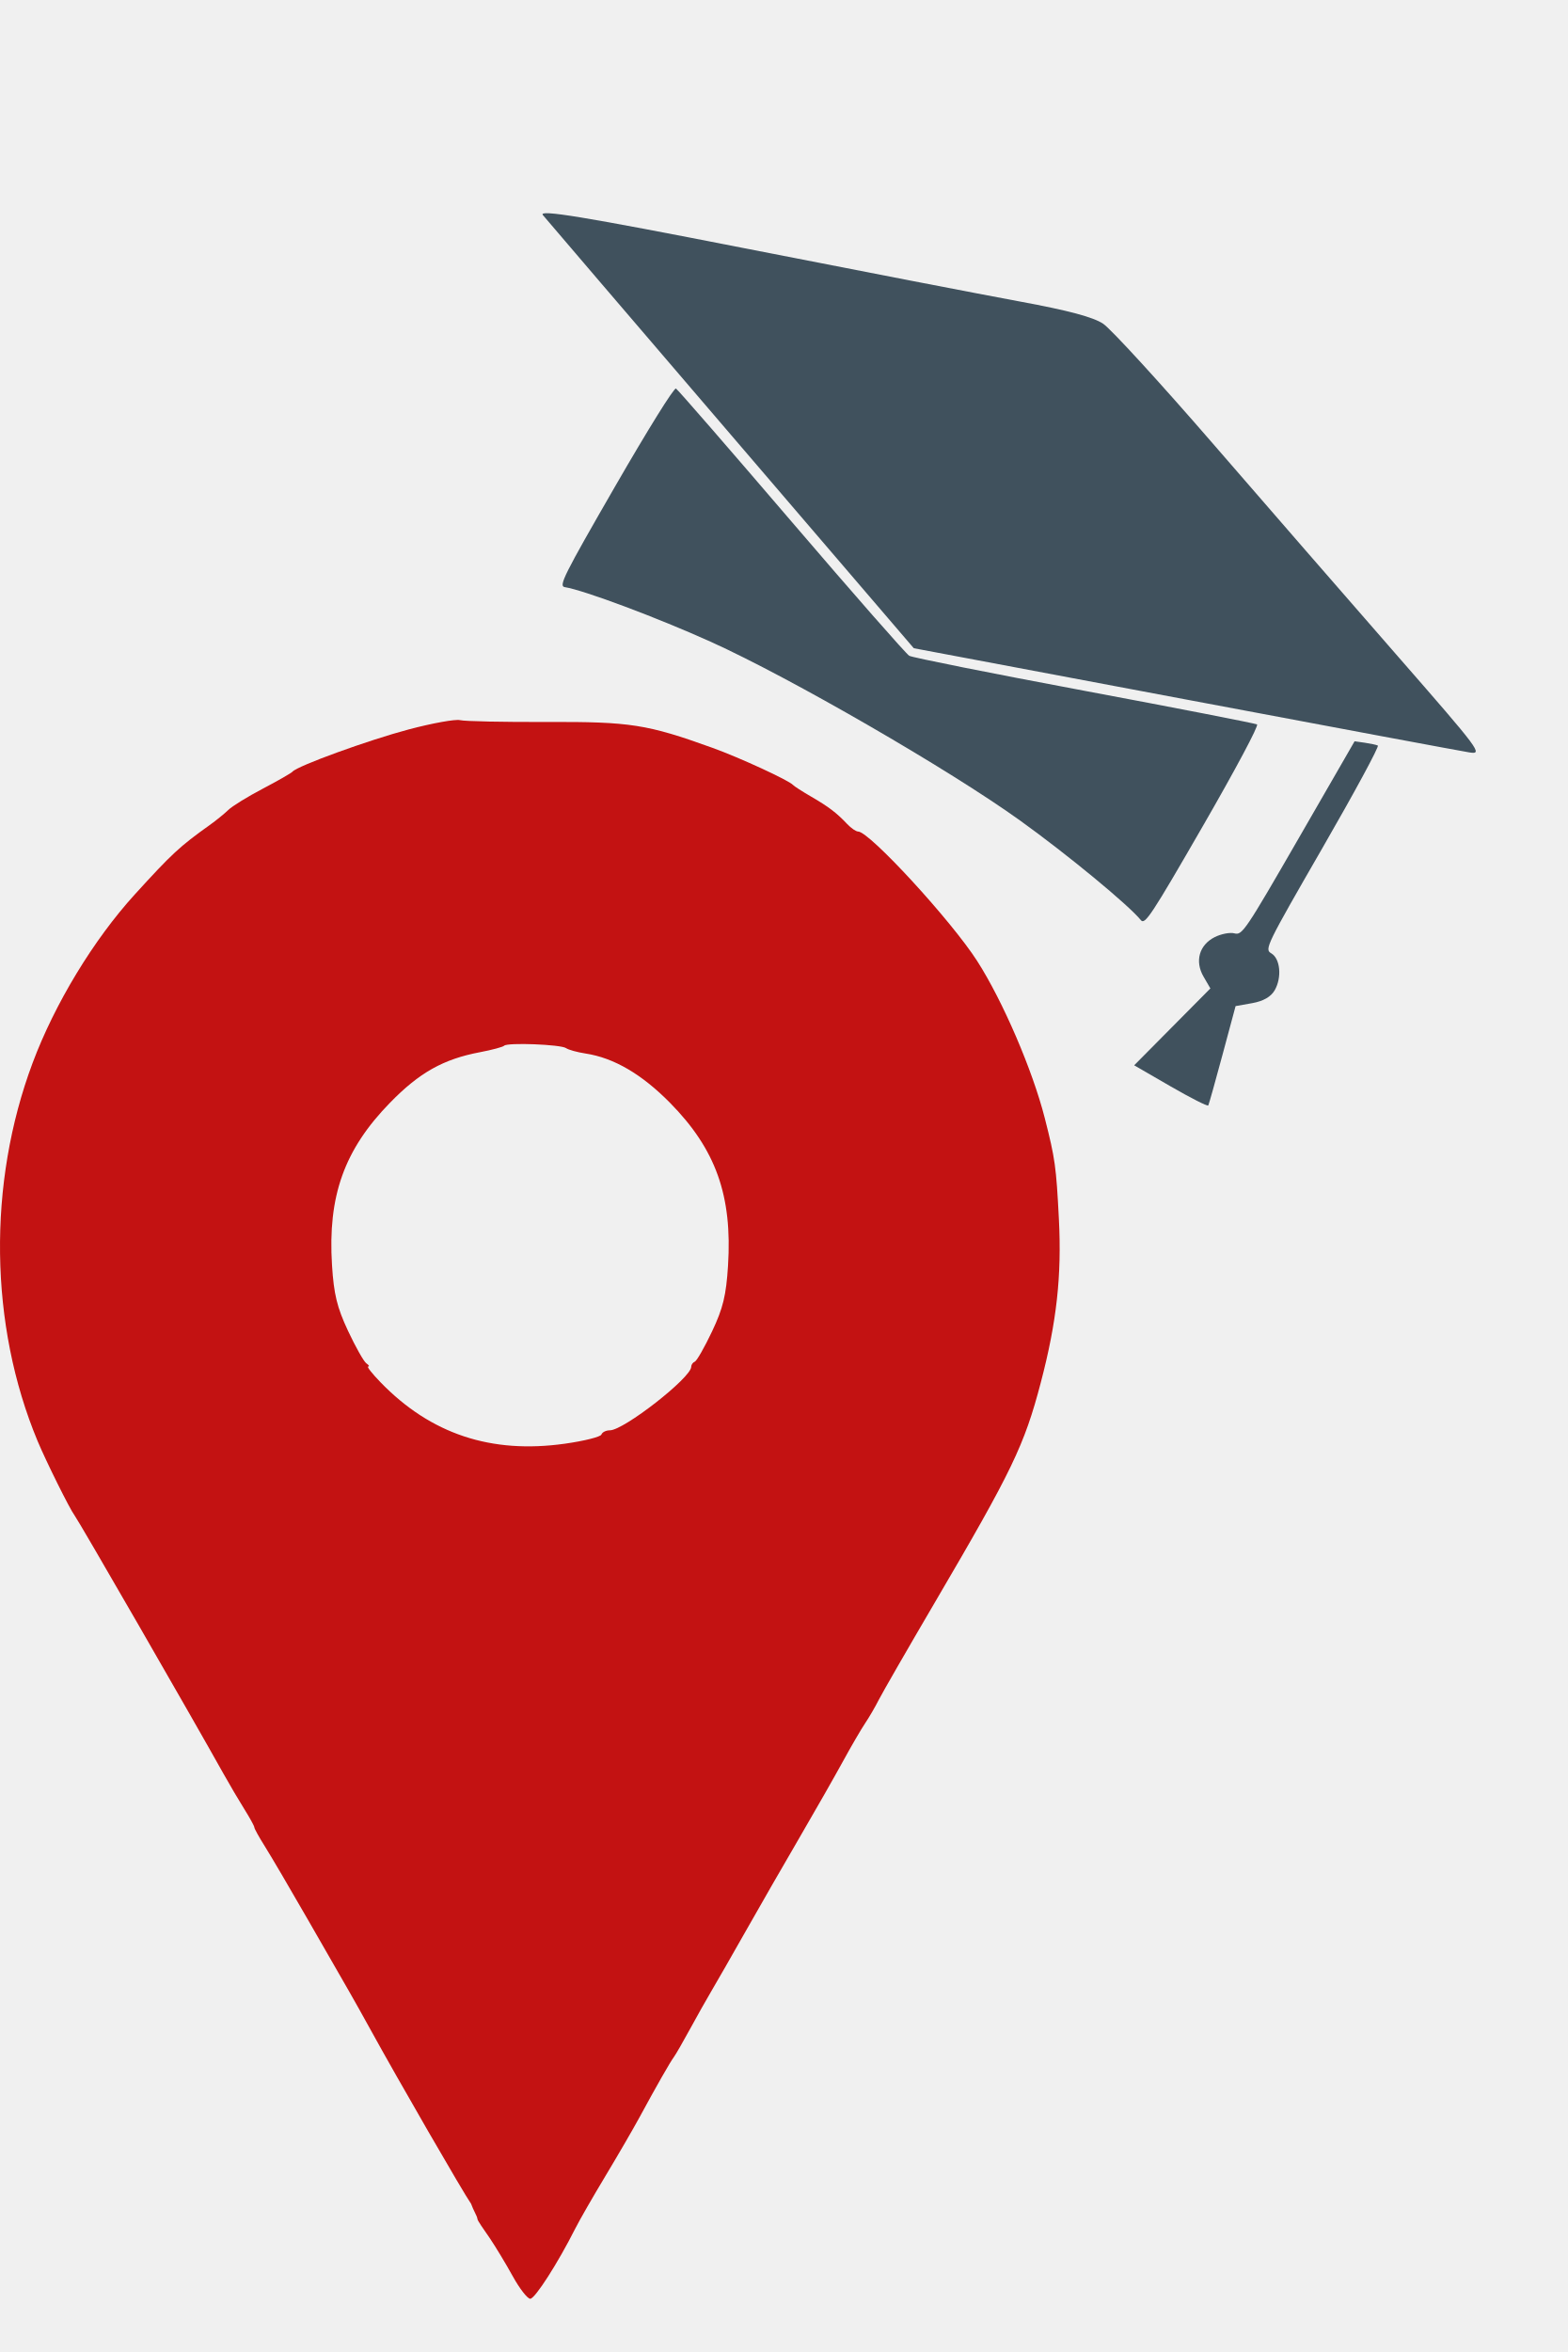
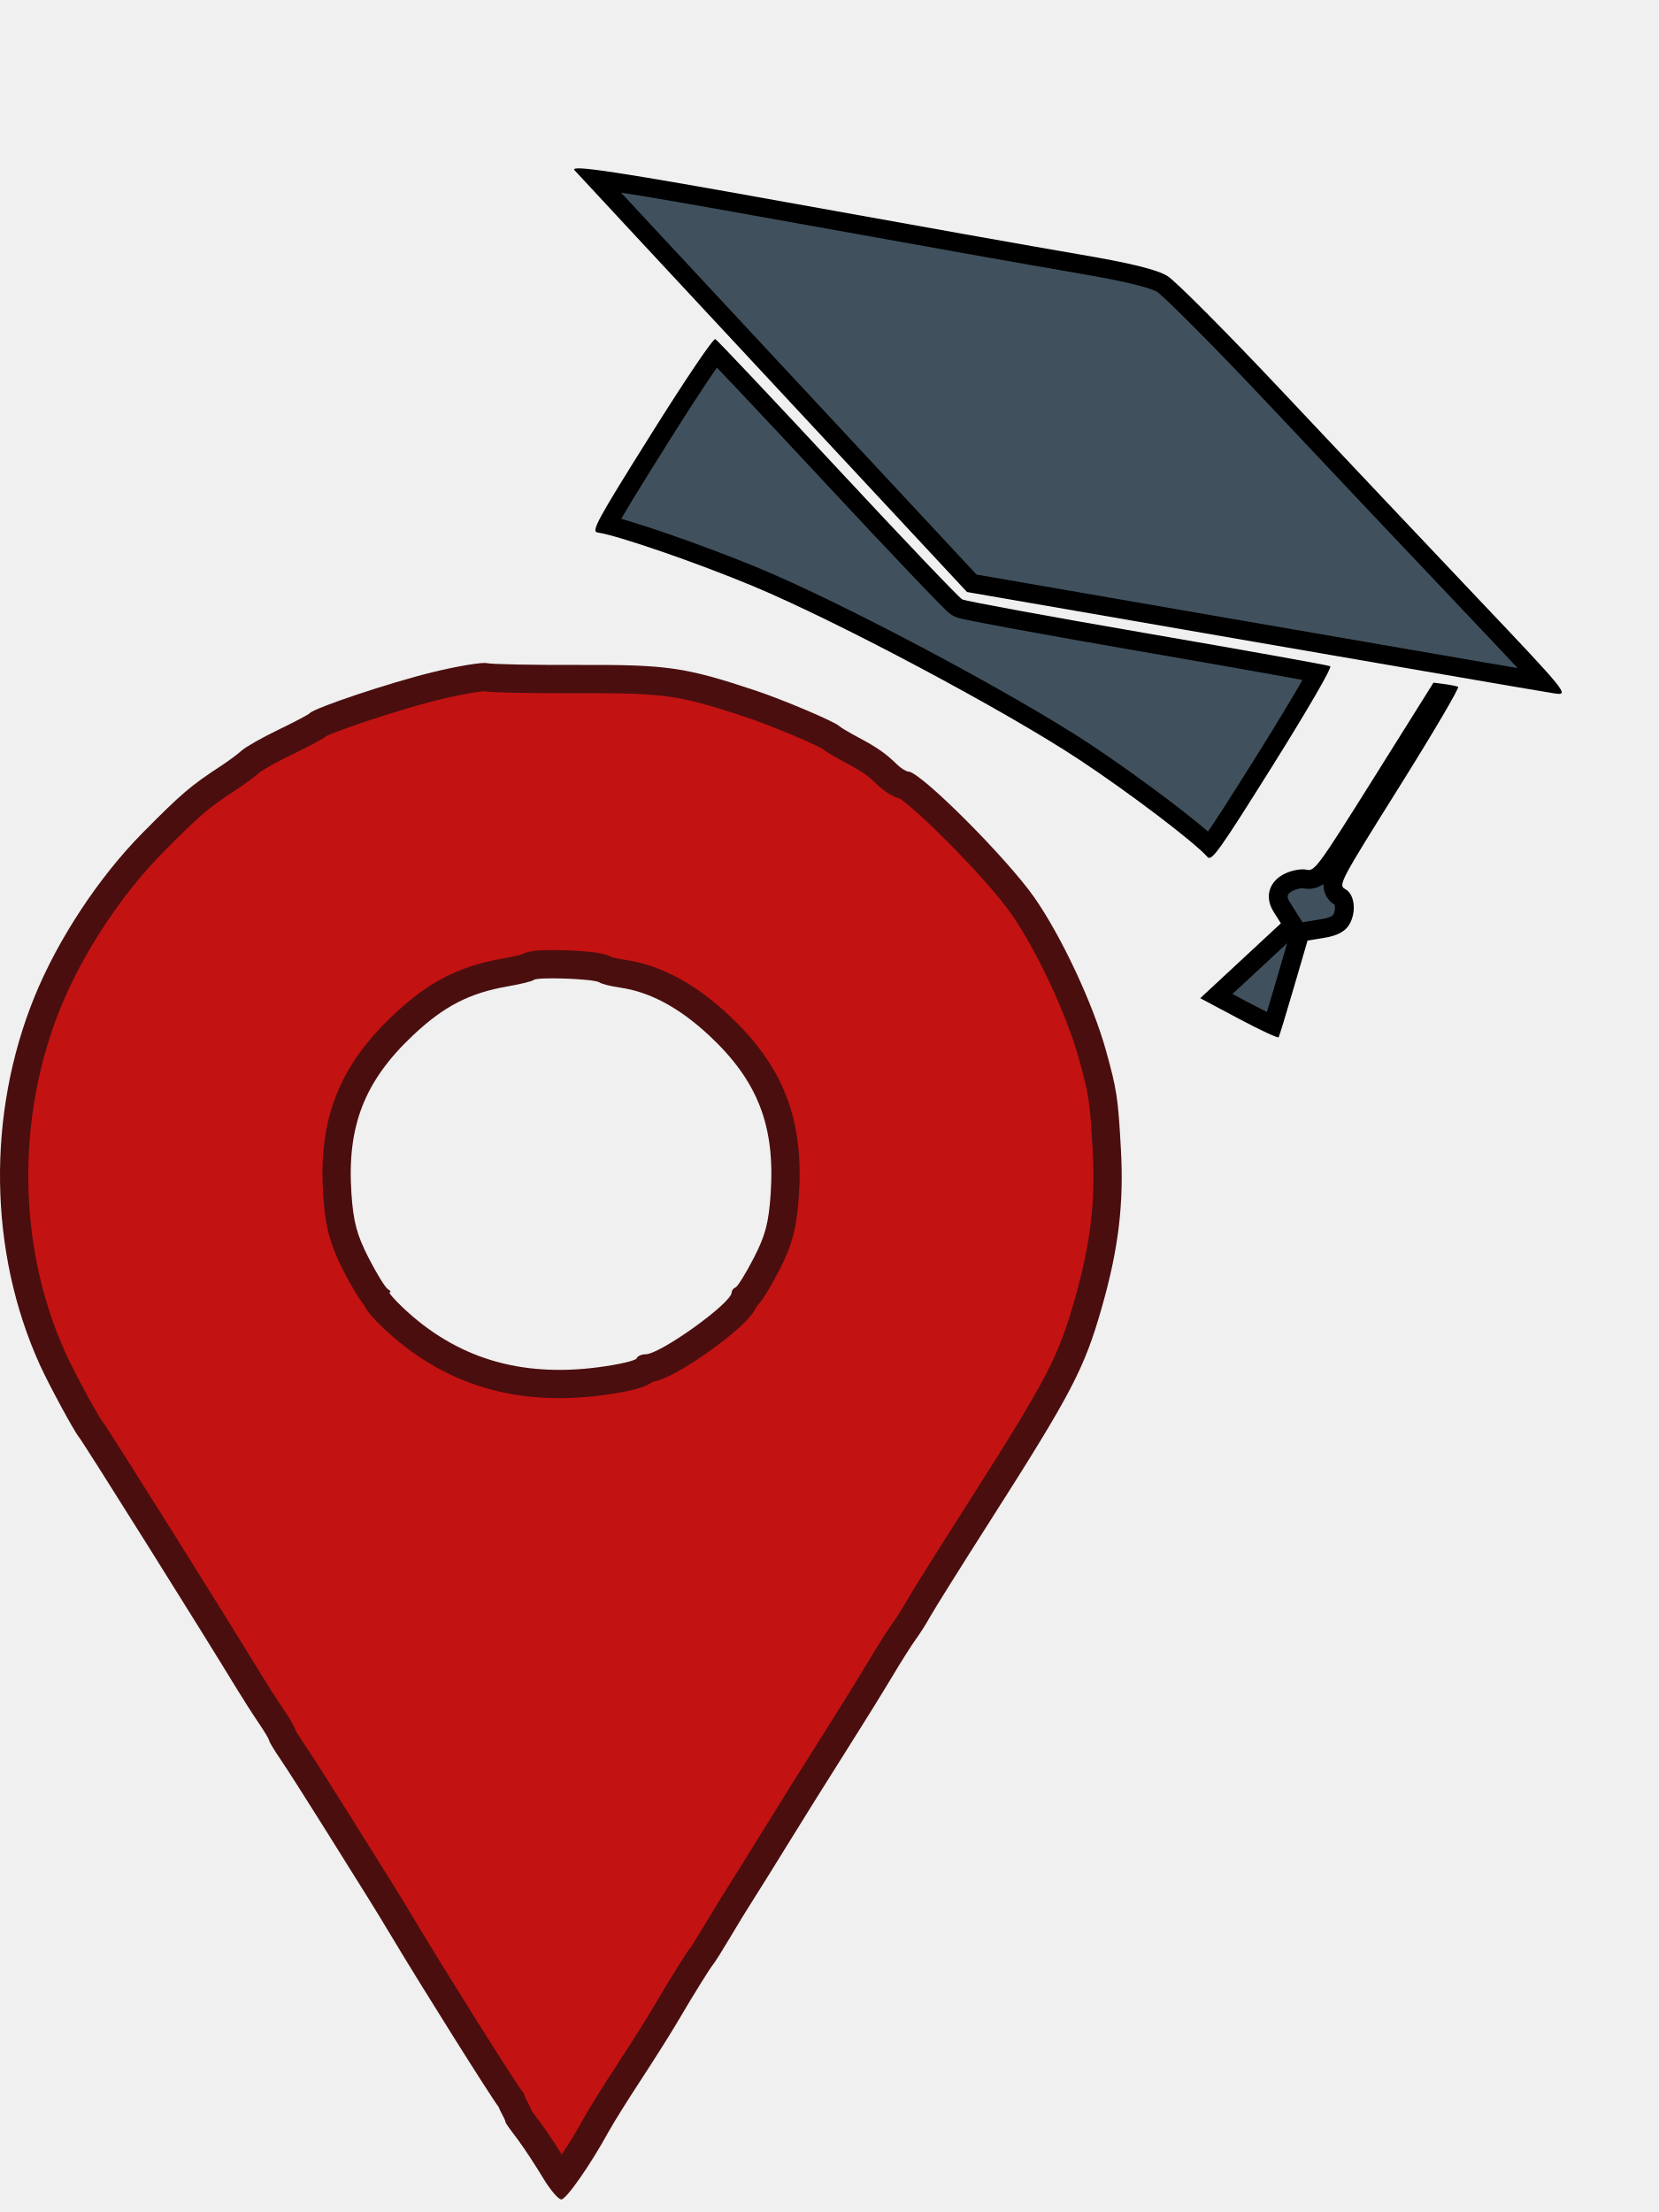
- <svg xmlns="http://www.w3.org/2000/svg" width="40" height="60" viewBox="0 0 162 232" fill="none">
-   <path fill-rule="evenodd" clip-rule="evenodd" d="M105.446 25.662C101.547 24.942 88.702 22.457 76.902 20.141C60.253 16.873 55.593 16.107 56.1 16.721C56.459 17.157 65.229 27.405 75.591 39.493L94.428 61.472L122.381 66.736C137.755 69.631 151.006 72.105 151.828 72.235C153.277 72.463 153.049 72.158 144.263 62.098C139.28 56.393 130.761 46.595 125.331 40.325C119.901 34.055 114.8 28.485 113.997 27.948C112.974 27.264 110.409 26.578 105.446 25.662ZM141.032 71.236L139.979 71.087L134.191 81.124C128.69 90.662 128.361 91.149 127.572 90.933C127.116 90.808 126.193 90.983 125.521 91.322C123.922 92.13 123.447 93.811 124.369 95.4L125.077 96.621L121.139 100.592L117.202 104.564L120.97 106.742C123.043 107.94 124.793 108.826 124.859 108.711C124.925 108.596 125.587 106.24 126.33 103.474L127.682 98.447L129.407 98.14C130.544 97.938 131.333 97.485 131.722 96.812C132.486 95.487 132.304 93.534 131.365 92.992C130.653 92.58 130.833 92.211 136.654 82.116C139.969 76.369 142.547 71.604 142.382 71.527C142.218 71.449 141.61 71.319 141.032 71.236ZM63.569 44.743C58.263 53.944 57.706 55.056 58.356 55.159C60.337 55.473 67.96 58.327 73.474 60.819C81.689 64.531 98.123 74.029 105.441 79.295C110.354 82.829 116.635 88.011 117.897 89.57C118.311 90.082 118.994 89.045 124.301 79.844C127.706 73.939 130.094 69.459 129.897 69.345C129.708 69.236 121.674 67.67 112.044 65.866C102.414 64.062 94.275 62.436 93.959 62.253C93.641 62.07 88.166 55.827 81.79 48.381C75.415 40.934 70.043 34.752 69.854 34.642C69.657 34.528 66.975 38.839 63.569 44.743Z" fill="#40515D" />
-   <path fill-rule="evenodd" clip-rule="evenodd" d="M42.227 69.864C38.061 70.969 30.713 73.64 30.228 74.224C30.107 74.369 28.726 75.161 27.16 75.983C25.593 76.805 23.99 77.792 23.598 78.177C23.205 78.561 22.33 79.27 21.653 79.753C18.576 81.947 17.762 82.7 13.935 86.904C9.665 91.594 5.662 98.194 3.368 104.323C-1.297 116.792 -1.106 131.404 3.88 143.372C4.747 145.452 7.228 150.447 7.695 151.05C8.127 151.609 19.764 171.789 23.128 177.814C23.735 178.9 24.692 180.525 25.257 181.425C25.821 182.325 26.283 183.168 26.283 183.298C26.283 183.429 26.775 184.315 27.376 185.268C27.977 186.221 29.974 189.623 31.814 192.828C33.654 196.033 35.558 199.346 36.045 200.19C36.532 201.035 37.528 202.812 38.257 204.139C41.115 209.341 47.903 221.093 48.685 222.196C48.885 222.789 49.328 223.512 49.328 223.721C49.328 223.929 50.004 224.842 50.604 225.726C51.204 226.611 52.275 228.384 52.983 229.667C53.691 230.95 54.507 232 54.795 232C55.284 232 57.652 228.307 59.438 224.761C59.863 223.916 61.269 221.467 62.563 219.318C63.857 217.169 65.46 214.405 66.126 213.176C67.811 210.064 69.269 207.51 69.658 206.991C69.838 206.75 70.577 205.466 71.3 204.139C72.023 202.812 73.025 201.035 73.525 200.19C74.026 199.346 75.609 196.582 77.044 194.048C78.478 191.514 80.975 187.17 82.594 184.395C84.212 181.62 86.238 178.066 87.096 176.498C87.954 174.929 88.988 173.152 89.395 172.549C89.802 171.946 90.435 170.86 90.801 170.136C91.167 169.412 93.811 164.821 96.677 159.934C104.607 146.411 105.847 143.836 107.553 137.338C109.194 131.089 109.723 126.317 109.424 120.477C109.143 115.001 109.034 114.221 107.966 110.027C106.704 105.067 103.631 97.925 100.982 93.793C98.302 89.611 89.843 80.411 88.678 80.411C88.458 80.411 87.951 80.065 87.553 79.643C86.458 78.482 85.629 77.852 83.816 76.8C82.908 76.274 82.066 75.733 81.946 75.598C81.517 75.119 76.421 72.77 73.618 71.761C66.87 69.329 65.128 69.058 56.525 69.091C52.065 69.109 48.022 69.024 47.54 68.904C47.058 68.784 44.667 69.216 42.227 69.864ZM58.497 102.789C58.738 102.962 59.65 103.214 60.523 103.348C63.436 103.795 66.317 105.478 69.237 108.439C73.978 113.248 75.685 118.036 75.232 125.258C75.039 128.34 74.718 129.661 73.581 132.059C72.805 133.696 72.003 135.101 71.799 135.182C71.594 135.262 71.427 135.502 71.427 135.716C71.427 136.836 64.458 142.275 63.023 142.275C62.623 142.275 62.23 142.471 62.15 142.709C62.069 142.949 60.377 143.374 58.388 143.655C50.748 144.736 44.511 142.662 39.325 137.315C38.46 136.423 37.883 135.691 38.044 135.687C38.205 135.683 38.122 135.535 37.861 135.358C37.6 135.181 36.747 133.671 35.965 132.003C34.828 129.576 34.497 128.217 34.308 125.202C33.861 118.065 35.573 113.276 40.308 108.424C43.342 105.315 45.812 103.928 49.59 103.211C50.837 102.975 51.965 102.672 52.099 102.538C52.444 102.193 57.971 102.409 58.497 102.789Z" fill="#C31212" />
+ <svg xmlns="http://www.w3.org/2000/svg" width="30" height="40" viewBox="0 0 176 232" fill="none">
+   <mask id="path-1-inside-1_972_53" fill="white">
+     <path fill-rule="evenodd" clip-rule="evenodd" d="M114.559 25.662C110.323 24.942 96.368 22.457 83.548 20.141C65.461 16.873 60.398 16.107 60.948 16.722C61.338 17.158 70.867 27.405 82.123 39.493L102.589 61.472L132.957 66.736C149.66 69.631 164.056 72.105 164.948 72.235C166.523 72.463 166.275 72.158 156.73 62.098C151.317 56.393 142.061 46.596 136.162 40.325C130.262 34.055 124.721 28.485 123.848 27.948C122.737 27.265 119.951 26.579 114.559 25.662ZM153.219 71.236L152.076 71.087L145.787 81.124C139.811 90.662 139.453 91.149 138.597 90.933C138.102 90.808 137.098 90.983 136.368 91.322C134.631 92.13 134.115 93.811 135.116 95.4L135.886 96.621L131.608 100.592L127.33 104.564L131.424 106.742C133.676 107.94 135.577 108.826 135.649 108.711C135.721 108.596 136.44 106.24 137.248 103.474L138.716 98.447L140.59 98.14C141.825 97.938 142.683 97.485 143.105 96.812C143.935 95.487 143.737 93.534 142.718 92.992C141.944 92.58 142.139 92.211 148.464 82.116C152.065 76.369 154.865 71.604 154.687 71.527C154.508 71.449 153.848 71.319 153.219 71.236ZM69.063 44.743C63.298 53.944 62.694 55.056 63.4 55.159C65.551 55.473 73.833 58.327 79.824 60.819C88.749 64.531 106.603 74.029 114.554 79.295C119.891 82.829 126.714 88.011 128.085 89.57C128.535 90.082 129.277 89.045 135.043 79.844C138.742 73.939 141.337 69.459 141.123 69.345C140.917 69.236 132.189 67.67 121.726 65.866C111.264 64.062 102.423 62.436 102.078 62.253C101.734 62.07 95.785 55.827 88.859 48.381C81.932 40.934 76.096 34.752 75.89 34.642C75.676 34.529 72.763 38.839 69.063 44.743Z" />
+   </mask>
+   <path fill-rule="evenodd" clip-rule="evenodd" d="M114.559 25.662C110.323 24.942 96.368 22.457 83.548 20.141C65.461 16.873 60.398 16.107 60.948 16.722C61.338 17.158 70.867 27.405 82.123 39.493L102.589 61.472L132.957 66.736C149.66 69.631 164.056 72.105 164.948 72.235C166.523 72.463 166.275 72.158 156.73 62.098C151.317 56.393 142.061 46.596 136.162 40.325C130.262 34.055 124.721 28.485 123.848 27.948C122.737 27.265 119.951 26.579 114.559 25.662ZM153.219 71.236L152.076 71.087L145.787 81.124C139.811 90.662 139.453 91.149 138.597 90.933C138.102 90.808 137.098 90.983 136.368 91.322C134.631 92.13 134.115 93.811 135.116 95.4L135.886 96.621L131.608 100.592L127.33 104.564L131.424 106.742C133.676 107.94 135.577 108.826 135.649 108.711C135.721 108.596 136.44 106.24 137.248 103.474L138.716 98.447L140.59 98.14C141.825 97.938 142.683 97.485 143.105 96.812C143.935 95.487 143.737 93.534 142.718 92.992C141.944 92.58 142.139 92.211 148.464 82.116C152.065 76.369 154.865 71.604 154.687 71.527C154.508 71.449 153.848 71.319 153.219 71.236ZM69.063 44.743C63.298 53.944 62.694 55.056 63.4 55.159C65.551 55.473 73.833 58.327 79.824 60.819C88.749 64.531 106.603 74.029 114.554 79.295C119.891 82.829 126.714 88.011 128.085 89.57C128.535 90.082 129.277 89.045 135.043 79.844C138.742 73.939 141.337 69.459 141.123 69.345C140.917 69.236 132.189 67.67 121.726 65.866C111.264 64.062 102.423 62.436 102.078 62.253C101.734 62.07 95.785 55.827 88.859 48.381C81.932 40.934 76.096 34.752 75.89 34.642C75.676 34.529 72.763 38.839 69.063 44.743Z" fill="#40515D" stroke="black" stroke-width="4" mask="url(#path-1-inside-1_972_53)" />
+   <mask id="path-2-inside-2_972_53" fill="white">
+     <path fill-rule="evenodd" clip-rule="evenodd" d="M45.889 69.979C41.362 71.084 33.376 73.752 32.849 74.336C32.718 74.481 31.218 75.272 29.515 76.094C27.812 76.915 26.07 77.902 25.644 78.286C25.218 78.67 24.267 79.379 23.531 79.861C20.186 82.053 19.302 82.806 15.143 87.007C10.503 91.694 6.153 98.288 3.66 104.414C-1.41 116.874 -1.202 131.476 4.216 143.435C5.158 145.514 7.855 150.505 8.362 151.108C8.832 151.667 21.478 171.832 25.134 177.852C25.793 178.938 26.834 180.562 27.447 181.461C28.061 182.361 28.562 183.203 28.562 183.333C28.562 183.463 29.097 184.349 29.75 185.301C30.403 186.253 32.573 189.653 34.573 192.856C36.573 196.058 38.642 199.369 39.171 200.213C39.701 201.057 40.782 202.833 41.575 204.159C44.681 209.357 52.057 221.101 52.907 222.203C53.124 222.795 53.606 223.518 53.606 223.727C53.606 223.935 54.34 224.847 54.993 225.731C55.645 226.615 56.808 228.387 57.578 229.669C58.347 230.951 59.234 232 59.547 232C60.079 232 62.652 228.309 64.592 224.766C65.054 223.922 66.582 221.474 67.989 219.327C69.395 217.18 71.137 214.418 71.861 213.189C73.691 210.08 75.276 207.528 75.698 207.009C75.895 206.768 76.698 205.485 77.484 204.159C78.269 202.833 79.357 201.057 79.902 200.213C80.446 199.369 82.167 196.607 83.725 194.075C85.284 191.543 87.998 187.202 89.757 184.429C91.515 181.656 93.717 178.105 94.649 176.537C95.581 174.97 96.705 173.194 97.148 172.591C97.59 171.988 98.277 170.903 98.675 170.18C99.073 169.456 101.947 164.868 105.061 159.985C113.679 146.472 115.026 143.898 116.88 137.405C118.664 131.16 119.239 126.392 118.914 120.557C118.608 115.084 118.49 114.304 117.329 110.113C115.957 105.157 112.618 98.02 109.74 93.891C106.827 89.712 97.634 80.519 96.368 80.519C96.129 80.519 95.578 80.173 95.146 79.751C93.956 78.591 93.055 77.961 91.085 76.911C90.098 76.384 89.183 75.844 89.052 75.709C88.586 75.23 83.049 72.883 80.003 71.875C72.669 69.445 70.776 69.173 61.427 69.207C56.581 69.224 52.187 69.14 51.663 69.02C51.139 68.9 48.541 69.332 45.889 69.979ZM63.57 102.88C63.832 103.054 64.823 103.305 65.771 103.439C68.937 103.886 72.069 105.568 75.242 108.527C80.394 113.332 82.249 118.117 81.757 125.334C81.546 128.413 81.198 129.734 79.962 132.13C79.119 133.766 78.248 135.17 78.025 135.25C77.803 135.331 77.621 135.571 77.621 135.784C77.621 136.904 70.048 142.339 68.488 142.339C68.054 142.339 67.627 142.534 67.539 142.773C67.452 143.012 65.613 143.437 63.451 143.718C55.149 144.798 48.372 142.725 42.735 137.383C41.795 136.491 41.169 135.759 41.343 135.756C41.518 135.752 41.428 135.604 41.144 135.427C40.861 135.25 39.934 133.74 39.084 132.074C37.849 129.648 37.489 128.291 37.283 125.278C36.797 118.146 38.658 113.36 43.804 108.512C47.1 105.405 49.784 104.019 53.891 103.303C55.245 103.066 56.472 102.764 56.617 102.63C56.992 102.285 62.998 102.501 63.57 102.88Z" />
+   </mask>
+   <path fill-rule="evenodd" clip-rule="evenodd" d="M45.889 69.979C41.362 71.084 33.376 73.752 32.849 74.336C32.718 74.481 31.218 75.272 29.515 76.094C27.812 76.915 26.07 77.902 25.644 78.286C25.218 78.67 24.267 79.379 23.531 79.861C20.186 82.053 19.302 82.806 15.143 87.007C10.503 91.694 6.153 98.288 3.66 104.414C-1.41 116.874 -1.202 131.476 4.216 143.435C5.158 145.514 7.855 150.505 8.362 151.108C8.832 151.667 21.478 171.832 25.134 177.852C25.793 178.938 26.834 180.562 27.447 181.461C28.061 182.361 28.562 183.203 28.562 183.333C28.562 183.463 29.097 184.349 29.75 185.301C30.403 186.253 32.573 189.653 34.573 192.856C36.573 196.058 38.642 199.369 39.171 200.213C39.701 201.057 40.782 202.833 41.575 204.159C44.681 209.357 52.057 221.101 52.907 222.203C53.124 222.795 53.606 223.518 53.606 223.727C53.606 223.935 54.34 224.847 54.993 225.731C55.645 226.615 56.808 228.387 57.578 229.669C58.347 230.951 59.234 232 59.547 232C60.079 232 62.652 228.309 64.592 224.766C65.054 223.922 66.582 221.474 67.989 219.327C69.395 217.18 71.137 214.418 71.861 213.189C73.691 210.08 75.276 207.528 75.698 207.009C75.895 206.768 76.698 205.485 77.484 204.159C78.269 202.833 79.357 201.057 79.902 200.213C80.446 199.369 82.167 196.607 83.725 194.075C85.284 191.543 87.998 187.202 89.757 184.429C91.515 181.656 93.717 178.105 94.649 176.537C95.581 174.97 96.705 173.194 97.148 172.591C97.59 171.988 98.277 170.903 98.675 170.18C99.073 169.456 101.947 164.868 105.061 159.985C113.679 146.472 115.026 143.898 116.88 137.405C118.664 131.16 119.239 126.392 118.914 120.557C118.608 115.084 118.49 114.304 117.329 110.113C115.957 105.157 112.618 98.02 109.74 93.891C106.827 89.712 97.634 80.519 96.368 80.519C96.129 80.519 95.578 80.173 95.146 79.751C93.956 78.591 93.055 77.961 91.085 76.911C90.098 76.384 89.183 75.844 89.052 75.709C88.586 75.23 83.049 72.883 80.003 71.875C72.669 69.445 70.776 69.173 61.427 69.207C56.581 69.224 52.187 69.14 51.663 69.02C51.139 68.9 48.541 69.332 45.889 69.979ZM63.57 102.88C63.832 103.054 64.823 103.305 65.771 103.439C68.937 103.886 72.069 105.568 75.242 108.527C80.394 113.332 82.249 118.117 81.757 125.334C81.546 128.413 81.198 129.734 79.962 132.13C79.119 133.766 78.248 135.17 78.025 135.25C77.803 135.331 77.621 135.571 77.621 135.784C77.621 136.904 70.048 142.339 68.488 142.339C68.054 142.339 67.627 142.534 67.539 142.773C67.452 143.012 65.613 143.437 63.451 143.718C55.149 144.798 48.372 142.725 42.735 137.383C41.795 136.491 41.169 135.759 41.343 135.756C41.518 135.752 41.428 135.604 41.144 135.427C40.861 135.25 39.934 133.74 39.084 132.074C37.849 129.648 37.489 128.291 37.283 125.278C36.797 118.146 38.658 113.36 43.804 108.512C47.1 105.405 49.784 104.019 53.891 103.303C55.245 103.066 56.472 102.764 56.617 102.63C56.992 102.285 62.998 102.501 63.57 102.88Z" fill="#C31212" stroke="#4A0E0E" stroke-width="6" mask="url(#path-2-inside-2_972_53)" />
</svg>
